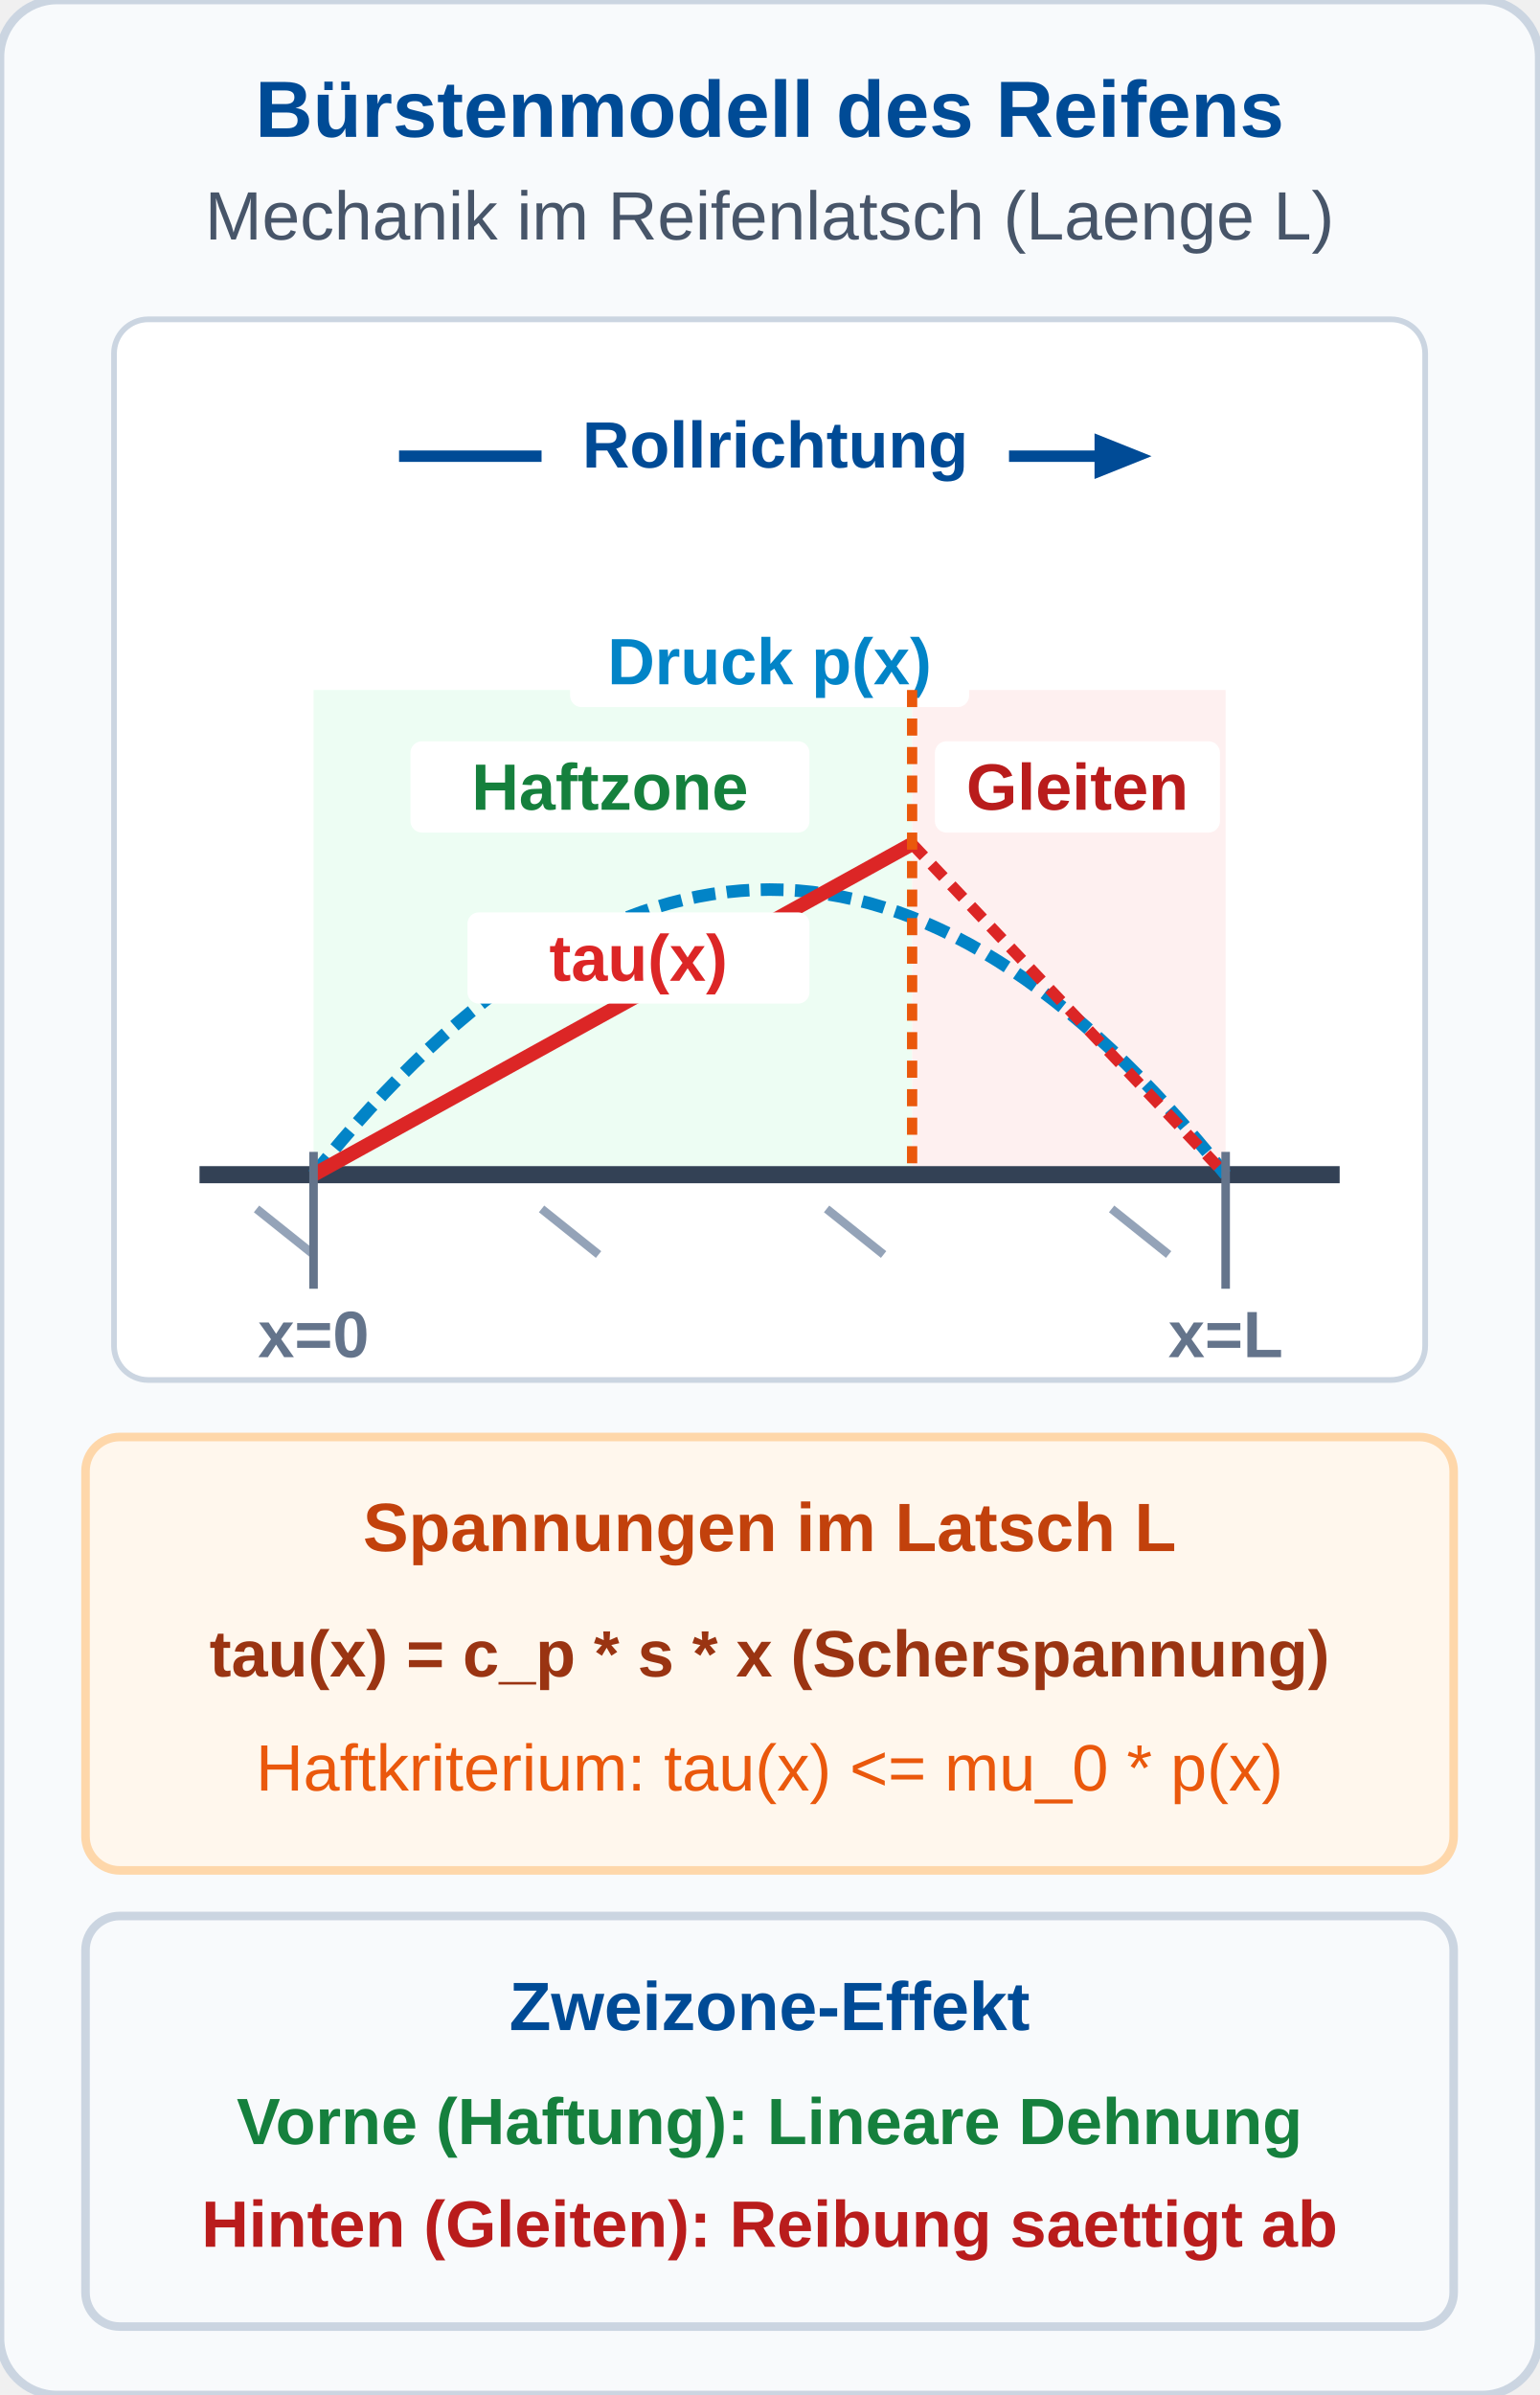
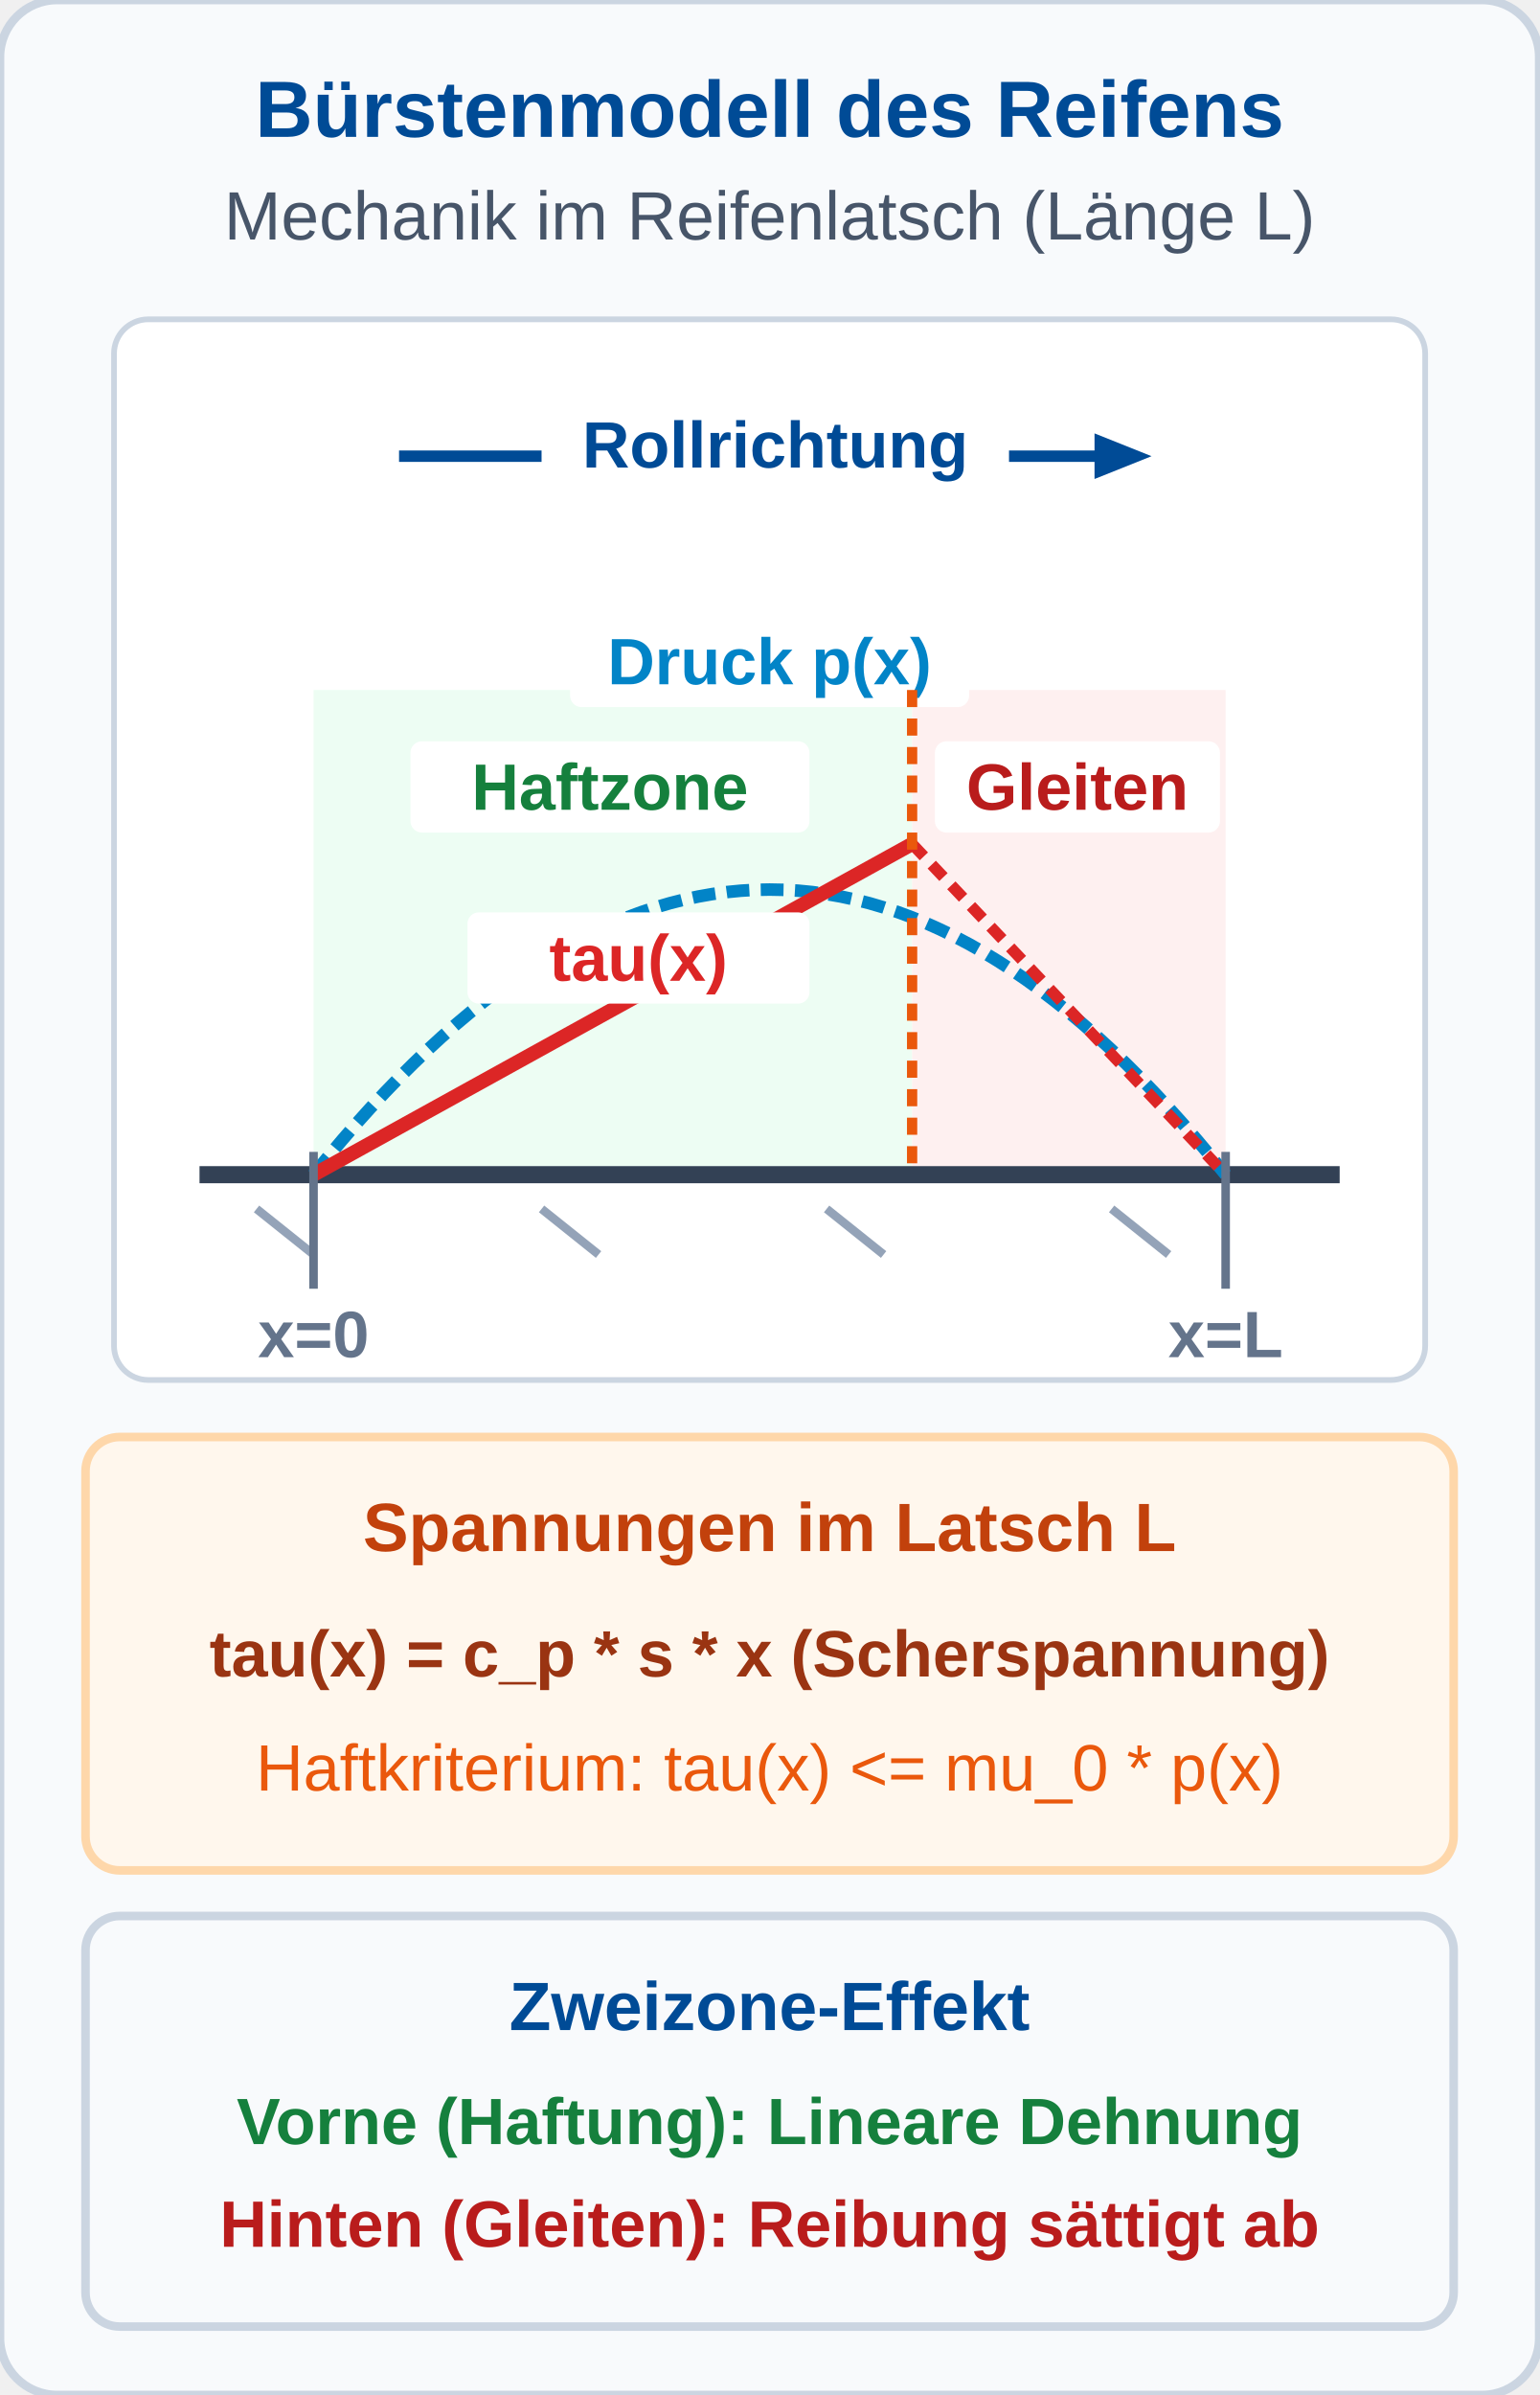
<svg xmlns="http://www.w3.org/2000/svg" viewBox="0 0 270 420" width="270" height="420">
  <defs>
    <style>
      .hdr { font-family: 'Segoe UI', Arial, sans-serif; font-size: 14px; font-weight: bold; fill: #004B96; text-anchor: middle; }
      .sub { font-family: 'Segoe UI', Arial, sans-serif; font-size: 12px; fill: #475569; text-anchor: middle; }
      .lbl { font-family: 'Segoe UI', Arial, sans-serif; font-size: 12px; font-weight: bold; text-anchor: middle; }
      .desc { font-family: 'Segoe UI', Arial, sans-serif; font-size: 11.5px; fill: #334155; text-anchor: middle; }
    </style>
  </defs>
  <rect width="270" height="420" rx="10" fill="#f8fafc" stroke="#cbd5e1" stroke-width="1.5" />
  <text x="135" y="24" class="hdr">Bürstenmodell des Reifens</text>
-   <text x="135" y="42" class="sub">Mechanik im Reifenlatsch (Laenge L)</text>
+   <text x="135" y="42" class="sub">Mechanik im Reifenlatsch (Länge L)</text>
  <g transform="translate(20, 56)">
    <rect width="230" height="186" rx="6" fill="#ffffff" stroke="#cbd5e1" stroke-width="1" />
    <rect x="35" y="65" width="105" height="85" fill="#dcfce7" opacity="0.5" />
    <rect x="140" y="65" width="55" height="85" fill="#fee2e2" opacity="0.5" />
    <line x1="15" y1="150" x2="215" y2="150" stroke="#334155" stroke-width="3" />
    <line x1="25" y1="156" x2="35" y2="164" stroke="#94a3b8" stroke-width="1.5" />
    <line x1="75" y1="156" x2="85" y2="164" stroke="#94a3b8" stroke-width="1.5" />
    <line x1="125" y1="156" x2="135" y2="164" stroke="#94a3b8" stroke-width="1.5" />
    <line x1="175" y1="156" x2="185" y2="164" stroke="#94a3b8" stroke-width="1.5" />
    <path d="M 35 150 Q 115 50 195 150" fill="none" stroke="#0284c7" stroke-width="2.2" stroke-dasharray="4,2" />
    <rect x="80" y="52" width="70" height="16" rx="2" fill="#ffffff" />
    <text x="115" y="64" font-family="'Segoe UI', Arial, sans-serif" font-size="11.5px" font-weight="bold" fill="#0284c7" text-anchor="middle">Druck p(x)</text>
    <line x1="35" y1="150" x2="140" y2="92" stroke="#dc2626" stroke-width="2.5" />
    <line x1="140" y1="92" x2="195" y2="150" stroke="#dc2626" stroke-width="2" stroke-dasharray="3,2" />
    <rect x="62" y="104" width="60" height="16" rx="2" fill="#ffffff" />
    <text x="92" y="116" font-family="'Segoe UI', Arial, sans-serif" font-size="11.5px" font-weight="bold" fill="#dc2626" text-anchor="middle">tau(x)</text>
    <line x1="35" y1="146" x2="35" y2="170" stroke="#64748b" stroke-width="1.5" />
    <text x="35" y="182" font-family="'Segoe UI', Arial, sans-serif" font-size="11.5px" font-weight="bold" fill="#64748b" text-anchor="middle">x=0</text>
    <line x1="195" y1="146" x2="195" y2="170" stroke="#64748b" stroke-width="1.5" />
    <text x="195" y="182" font-family="'Segoe UI', Arial, sans-serif" font-size="11.5px" font-weight="bold" fill="#64748b" text-anchor="middle">x=L</text>
    <line x1="140" y1="65" x2="140" y2="150" stroke="#ea580c" stroke-width="1.8" stroke-dasharray="3,2" />
    <rect x="52" y="74" width="70" height="16" rx="2" fill="#ffffff" />
    <text x="87" y="86" font-family="'Segoe UI', Arial, sans-serif" font-size="11.5px" font-weight="bold" fill="#15803d" text-anchor="middle">Haftzone</text>
    <rect x="144" y="74" width="50" height="16" rx="2" fill="#ffffff" />
    <text x="169" y="86" font-family="'Segoe UI', Arial, sans-serif" font-size="11.5px" font-weight="bold" fill="#b91c1c" text-anchor="middle">Gleiten</text>
    <line x1="50" y1="24" x2="175" y2="24" stroke="#004B96" stroke-width="2" />
    <polygon points="182,24 172,20 172,28" fill="#004B96" />
    <rect x="75" y="14" width="82" height="16" rx="2" fill="#ffffff" />
    <text x="116" y="26" font-family="'Segoe UI', Arial, sans-serif" font-size="11.5px" font-weight="bold" fill="#004B96" text-anchor="middle">Rollrichtung</text>
  </g>
  <g transform="translate(15, 252)">
    <rect width="240" height="76" rx="6" fill="#fff7ed" stroke="#fed7aa" stroke-width="1.5" />
    <text x="120" y="20" class="lbl" style="fill: #c2410c;">Spannungen im Latsch L</text>
    <text x="120" y="42" class="desc" style="font-weight: bold; fill: #9a3412;">tau(x) = c_p * s * x  (Scherspannung)</text>
    <text x="120" y="62" class="desc" style="fill: #ea580c;">Haftkriterium: tau(x) &lt;= mu_0 * p(x)</text>
  </g>
  <rect x="15" y="336" width="240" height="72" rx="6" fill="#f8fafc" stroke="#cbd5e1" stroke-width="1.5" />
  <text x="135" y="356" class="lbl" style="fill: #004B96;">Zweizone-Effekt</text>
  <text x="135" y="376" class="desc" style="font-weight: bold; fill: #15803d;">Vorne (Haftung): Lineare Dehnung</text>
-   <text x="135" y="394" class="desc" style="font-weight: bold; fill: #b91c1c;">Hinten (Gleiten): Reibung saettigt ab</text>
+   <text x="135" y="394" class="desc" style="font-weight: bold; fill: #b91c1c;">Hinten (Gleiten): Reibung sättigt ab</text>
</svg>
